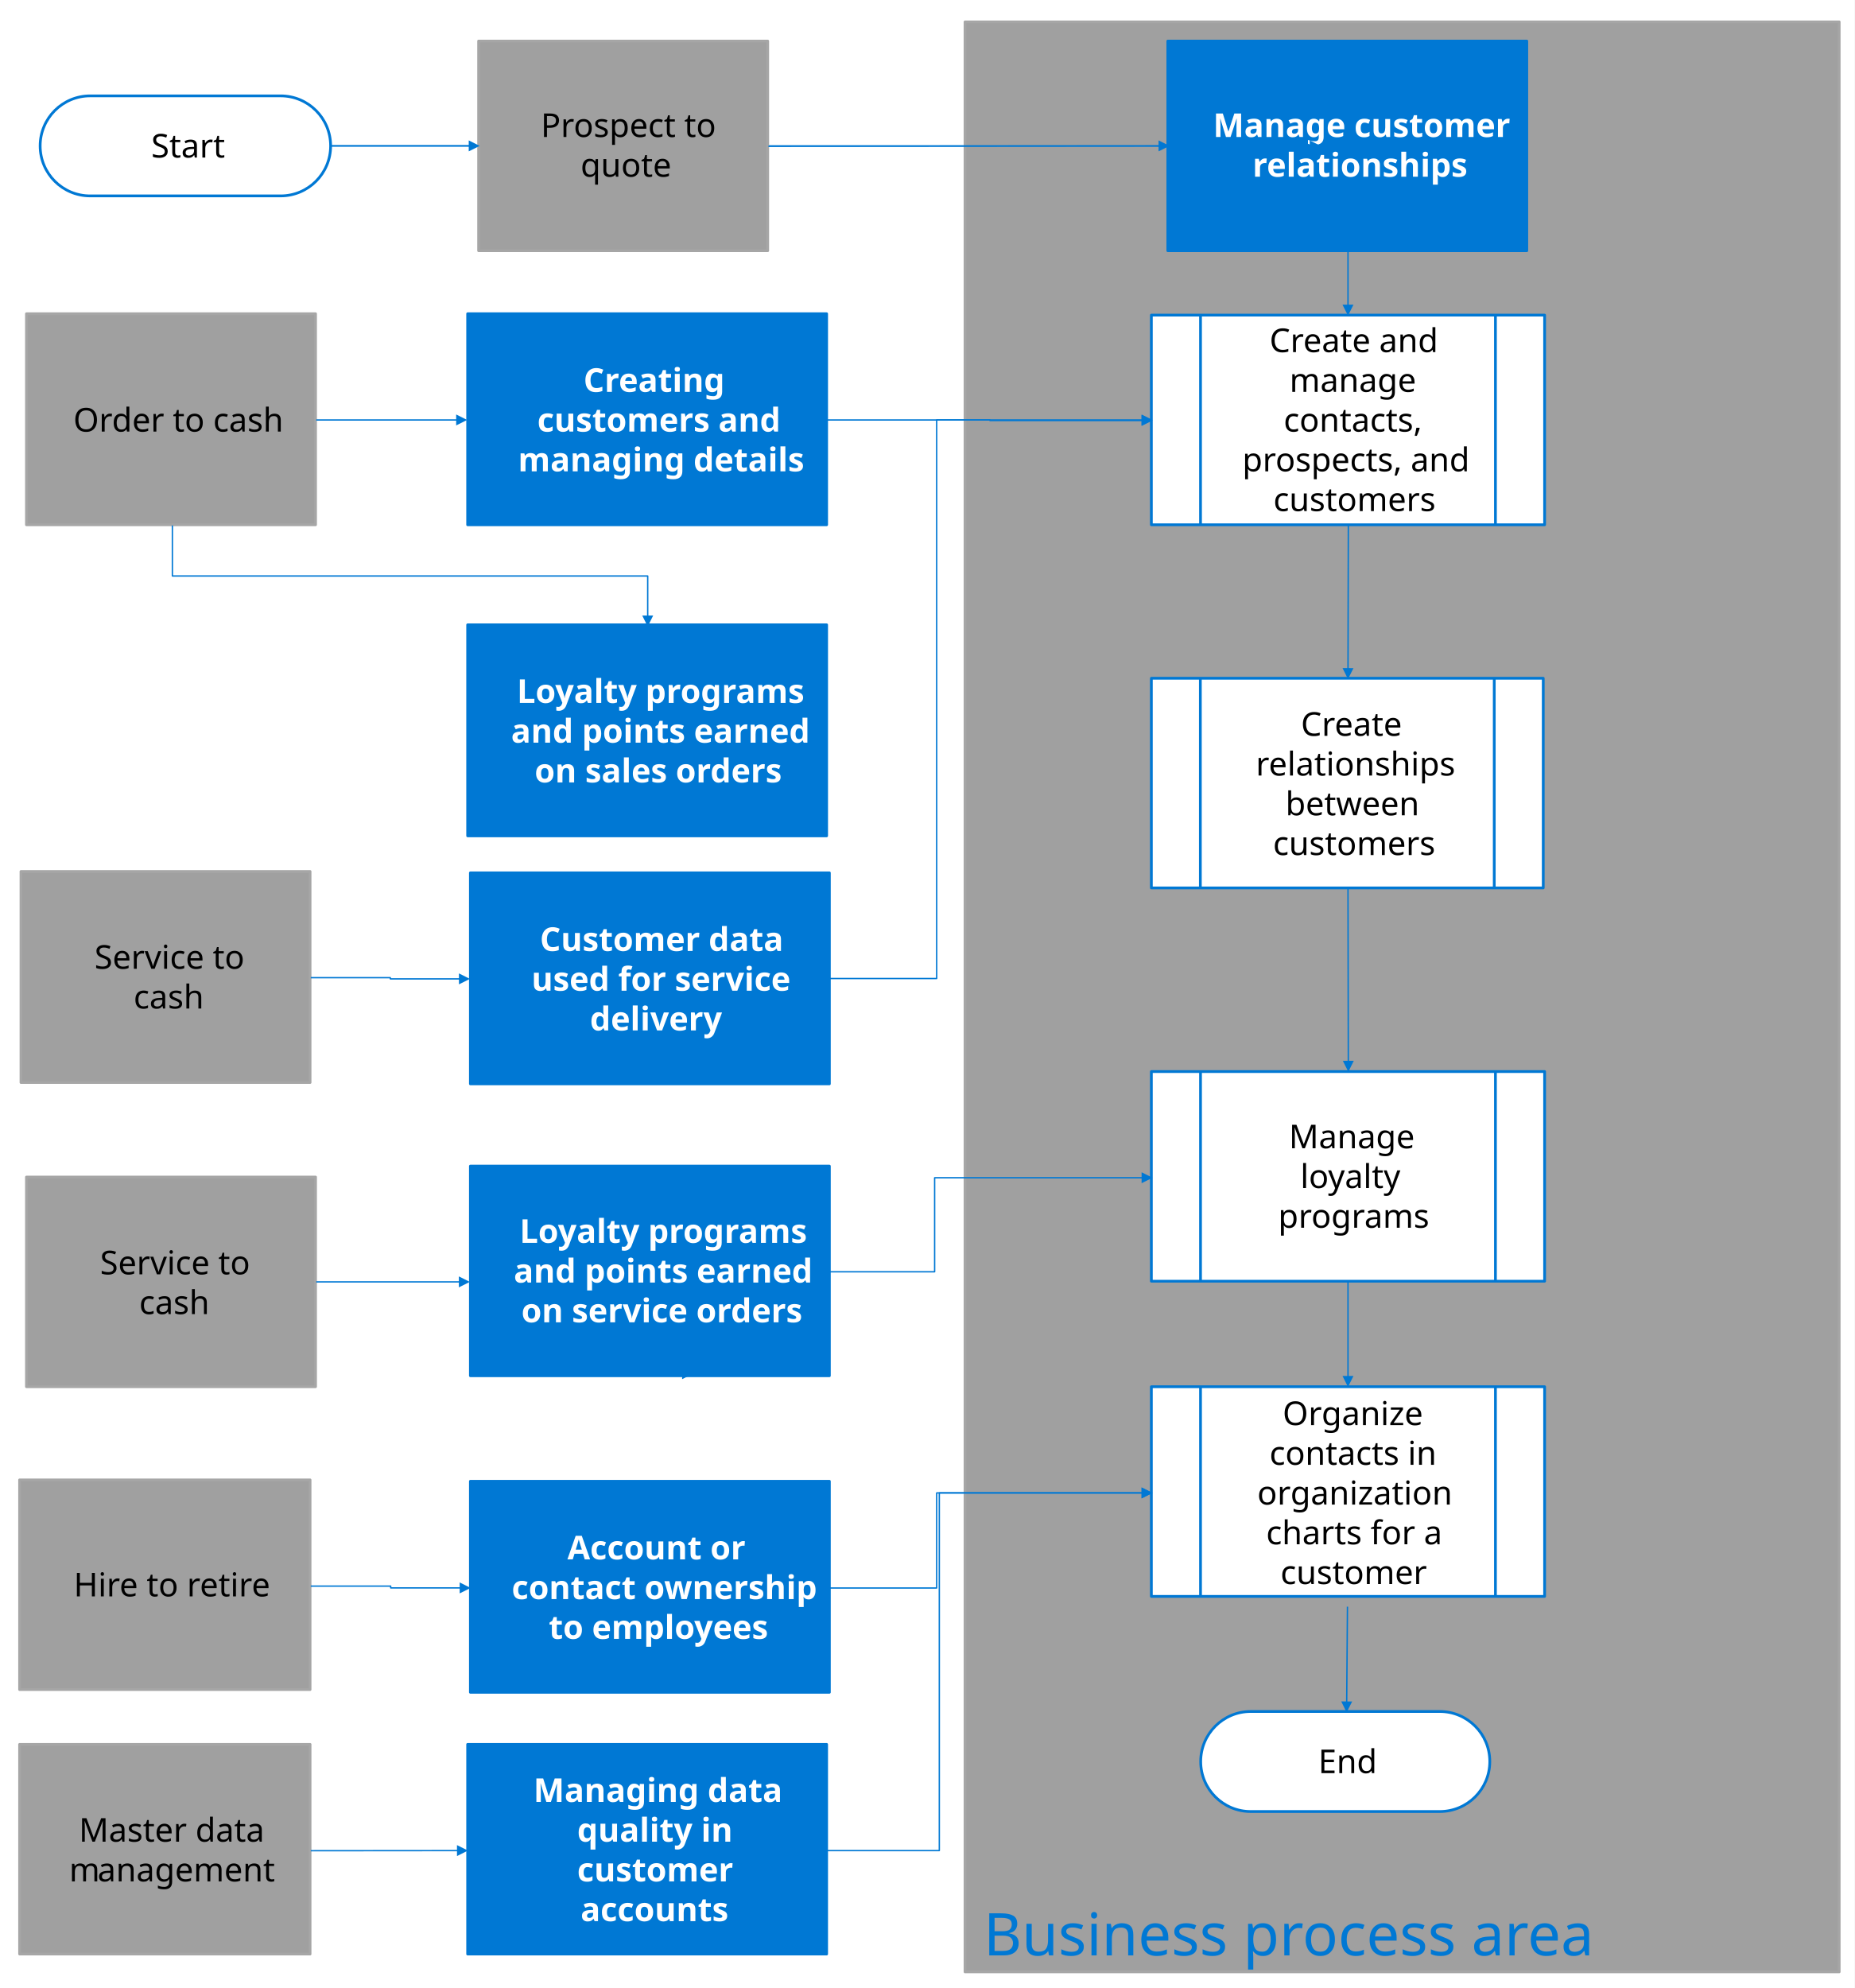
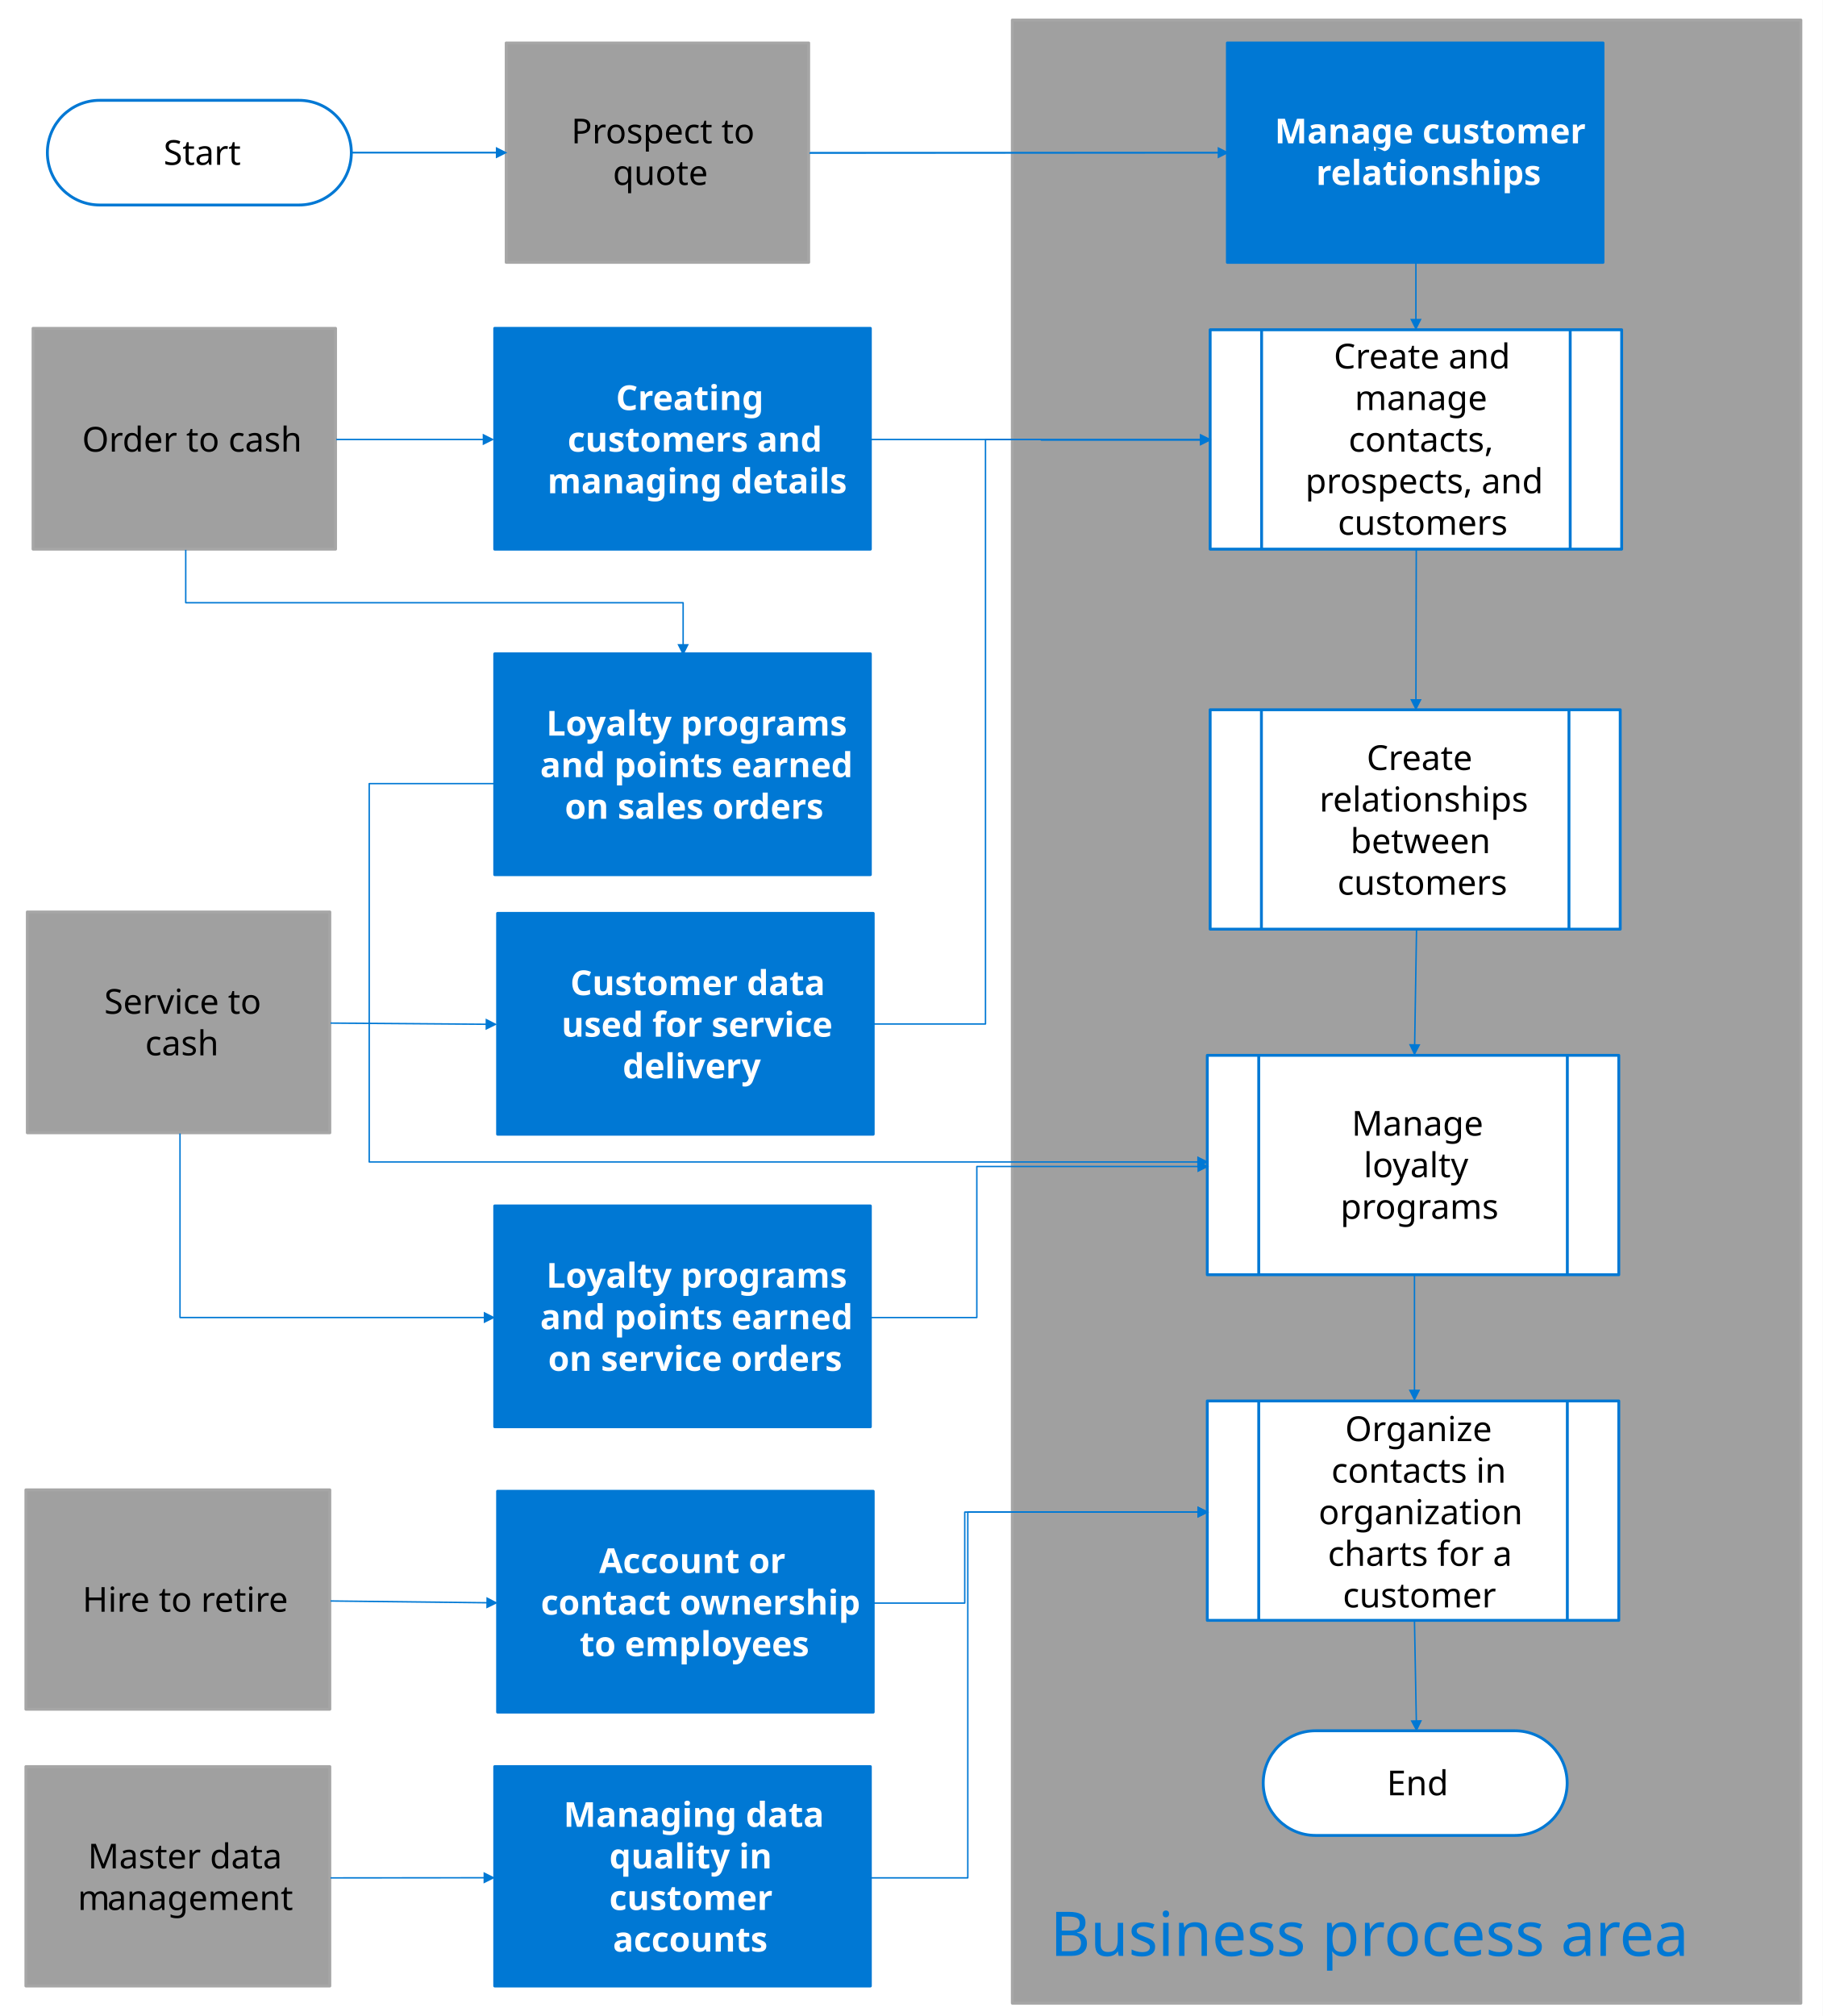
- <svg xmlns="http://www.w3.org/2000/svg" width="1353.535" height="1450.75" overflow="hidden" version="1.1" id="svg3092">
-   <defs id="defs3096" />
-   <g id="g3090" transform="translate(-61.69426,-200.039)">
-     <rect x="61.694" y="200.039" width="1353.535" height="1450.75" fill="#ffffff" id="rect2882" style="stroke-width:0.73" />
-     <rect x="766" y="216" width="638" height="1423" stroke="#a6a6a6" stroke-width="2" stroke-linejoin="round" stroke-miterlimit="10" fill="#a0a0a0" id="rect2884" />
-     <path d="M 91,306.5 C 91,286.342 107.342,270 127.5,270 h 139 c 20.158,0 36.5,16.342 36.5,36.5 v 0 c 0,20.158 -16.342,36.5 -36.5,36.5 h -139 C 107.342,343 91,326.658 91,306.5 Z" stroke="#0078d4" stroke-width="2" stroke-linejoin="round" stroke-miterlimit="10" fill="#ffffff" fill-rule="evenodd" id="path2886" />
-     <text font-family="'Segoe UI', 'Segoe UI_MSFontService', sans-serif" font-weight="400" font-size="24px" transform="translate(172.047,315)" id="text2888">Start</text>
-     <rect x="914" y="230" width="262" height="153" stroke="#0078d4" stroke-width="2" stroke-linejoin="round" stroke-miterlimit="10" fill="#0078d4" id="rect2890" />
-     <text fill="#ffffff" font-family="'Segoe UI Semibold', 'Segoe UI Semibold_MSFontService', sans-serif" font-weight="600" font-size="24px" transform="translate(947.033,300)" id="text2892">Manage customer</text>
-     <text fill="#ffffff" font-family="'Segoe UI Semibold', 'Segoe UI Semibold_MSFontService', sans-serif" font-weight="600" font-size="24px" transform="translate(975.819,329)" id="text2894">relationships</text>
-     <path d="m 0,-0.5 h 305.875 c 0.276,0 0.5,0.224 0.5,0.5 v 1.04987e-4 l -0.5,-0.5 h 299.208 v 1 H 305.875 c -0.276,0 -0.5,-0.224 -0.5,-0.5 V 0 l 0.5,0.5 H 0 Z m 603.75,-3.5 8,4 -8,4 z" fill="#0078d4" transform="matrix(1,0,0,-1,303.5,306.5)" id="path2896" />
-     <rect x="902" y="430" width="287" height="153" fill="#ffffff" id="rect2898" />
-     <path d="M 937.875,430 V 583 M 1153.12,430 v 153" stroke="#0078d4" stroke-width="2" stroke-linejoin="round" stroke-miterlimit="10" fill="none" fill-rule="evenodd" id="path2900" />
-     <rect x="902" y="430" width="287" height="153" stroke="#0078d4" stroke-width="2" stroke-linejoin="round" stroke-miterlimit="10" fill="none" id="rect2902" />
-     <text font-family="'Segoe UI', 'Segoe UI_MSFontService', sans-serif" font-weight="400" font-size="24px" transform="translate(988.209,457)" id="text2904">Create and</text>
-     <text font-family="'Segoe UI', 'Segoe UI_MSFontService', sans-serif" font-weight="400" font-size="24px" transform="translate(1002.8,486)" id="text2906">manage</text>
-     <text font-family="'Segoe UI', 'Segoe UI_MSFontService', sans-serif" font-weight="400" font-size="24px" transform="translate(998.543,515)" id="text2908">contacts,</text>
-     <text font-family="'Segoe UI', 'Segoe UI_MSFontService', sans-serif" font-weight="400" font-size="24px" transform="translate(968.369,544)" id="text2910">prospects, and</text>
-     <text font-family="'Segoe UI', 'Segoe UI_MSFontService', sans-serif" font-weight="400" font-size="24px" transform="translate(991.056,573)" id="text2912">customers</text>
-     <rect x="902" y="982" width="287" height="153" fill="#ffffff" id="rect2914" />
-     <path d="m 937.875,982 v 153 M 1153.12,982 v 153" stroke="#0078d4" stroke-width="2" stroke-linejoin="round" stroke-miterlimit="10" fill="none" fill-rule="evenodd" id="path2916" />
-     <rect x="902" y="982" width="287" height="153" stroke="#0078d4" stroke-width="2" stroke-linejoin="round" stroke-miterlimit="10" fill="none" id="rect2918" />
-     <text font-family="'Segoe UI', 'Segoe UI_MSFontService', sans-serif" font-weight="400" font-size="24px" transform="translate(1002.38,1038)" id="text2920">Manage</text>
-     <text font-family="'Segoe UI', 'Segoe UI_MSFontService', sans-serif" font-weight="400" font-size="24px" transform="translate(1010.71,1067)" id="text2922">loyalty</text>
-     <text font-family="'Segoe UI', 'Segoe UI_MSFontService', sans-serif" font-weight="400" font-size="24px" transform="translate(994.536,1096)" id="text2924">programs</text>
-     <rect x="902" y="1212" width="287" height="153" fill="#ffffff" id="rect2926" />
-     <path d="m 937.875,1212 v 153 m 215.245,-153 v 153" stroke="#0078d4" stroke-width="2" stroke-linejoin="round" stroke-miterlimit="10" fill="none" fill-rule="evenodd" id="path2928" />
-     <rect x="902" y="1212" width="287" height="153" stroke="#0078d4" stroke-width="2" stroke-linejoin="round" stroke-miterlimit="10" fill="none" id="rect2930" />
-     <text font-family="'Segoe UI', 'Segoe UI_MSFontService', sans-serif" font-weight="400" font-size="24px" transform="translate(997.786,1240)" id="text2932">Organize</text>
-     <text font-family="'Segoe UI', 'Segoe UI_MSFontService', sans-serif" font-weight="400" font-size="24px" transform="translate(988.213,1269)" id="text2934">contacts in</text>
-     <text font-family="'Segoe UI', 'Segoe UI_MSFontService', sans-serif" font-weight="400" font-size="24px" transform="translate(979.286,1298)" id="text2936">organization</text>
-     <text font-family="'Segoe UI', 'Segoe UI_MSFontService', sans-serif" font-weight="400" font-size="24px" transform="translate(985.786,1327)" id="text2938">charts for a</text>
-     <text font-family="'Segoe UI', 'Segoe UI_MSFontService', sans-serif" font-weight="400" font-size="24px" transform="translate(996.226,1356)" id="text2940">customer</text>
-     <text fill="#0078d4" font-family="'Segoe UI', 'Segoe UI_MSFontService', sans-serif" font-weight="400" font-size="43px" transform="translate(779.514,1627)" id="text2942">Business process area</text>
-     <path d="m 1046,1135.5 v 69.98 h -1 v -69.98 z m 3.5,68.65 -4,8 -4,-8 z" fill="#0078d4" id="path2944" />
-     <path d="m 938,1485.5 c 0,-20.16 16.342,-36.5 36.5,-36.5 h 138 c 20.16,0 36.5,16.34 36.5,36.5 v 0 c 0,20.16 -16.34,36.5 -36.5,36.5 h -138 c -20.158,0 -36.5,-16.34 -36.5,-36.5 z" stroke="#0078d4" stroke-width="2" stroke-linejoin="round" stroke-miterlimit="10" fill="#ffffff" fill-rule="evenodd" id="path2946" />
-     <text font-family="'Segoe UI', 'Segoe UI_MSFontService', sans-serif" font-weight="400" font-size="24px" transform="translate(1023.78,1494)" id="text2948">End</text>
-     <path d="M 0.5,-0.004 1.061,70.494 0.061,70.502 -0.5,0.004 Z M 4.55,69.133 0.614,77.165 -3.45,69.197 Z" fill="#0078d4" transform="matrix(-1,0,0,1,1045.11,1372.5)" id="path2950" />
-     <path d="m 1046,383.5 v 23.441 c 0,0.276 -0.22,0.5 -0.5,0.5 v 0 l 0.5,-0.5 v 16.774 h -1 v -16.774 c 0,-0.276 0.22,-0.5 0.5,-0.5 v 0 l -0.5,0.5 V 383.5 Z m 3.5,38.882 -4,8 -4,-8 z" fill="#0078d4" id="path2952" />
-     <rect x="902" y="695" width="286" height="153" fill="#ffffff" id="rect2954" />
-     <path d="m 937.75,695 v 153 m 214.5,-153 v 153" stroke="#0078d4" stroke-width="2" stroke-linejoin="round" stroke-miterlimit="10" fill="none" fill-rule="evenodd" id="path2956" />
-     <rect x="902" y="695" width="286" height="153" stroke="#0078d4" stroke-width="2" stroke-linejoin="round" stroke-miterlimit="10" fill="none" id="rect2958" />
-     <text font-family="'Segoe UI', 'Segoe UI_MSFontService', sans-serif" font-weight="400" font-size="24px" transform="translate(1011.13,737)" id="text2960">Create</text>
-     <text font-family="'Segoe UI', 'Segoe UI_MSFontService', sans-serif" font-weight="400" font-size="24px" transform="translate(978.201,766)" id="text2962">relationships</text>
-     <text font-family="'Segoe UI', 'Segoe UI_MSFontService', sans-serif" font-weight="400" font-size="24px" transform="translate(999.854,795)" id="text2964">between</text>
-     <text font-family="'Segoe UI', 'Segoe UI_MSFontService', sans-serif" font-weight="400" font-size="24px" transform="translate(990.801,824)" id="text2966">customers</text>
-     <path d="M 0.5,-0.001 0.736,105.416 -0.264,105.418 -0.5,0.001 Z M 4.233,104.075 0.251,112.084 -3.766,104.093 Z" fill="#0078d4" transform="matrix(-1,0,0,1,1045.75,583.5)" id="path2968" />
-     <path d="m 1046,848.499 0.24,127.008 -1,0.002 -0.24,-127.008 z m 3.74,125.668 -3.99,8.007 -4.01,-7.992 z" fill="#0078d4" id="path2970" />
-     <rect x="81" y="429" width="211" height="154" stroke="#a6a6a6" stroke-width="2" stroke-linejoin="round" stroke-miterlimit="10" fill="#a0a0a0" id="rect2972" />
-     <text font-family="'Segoe UI', 'Segoe UI_MSFontService', sans-serif" font-weight="400" font-size="24px" transform="translate(115.187,515)" id="text2974">Order to cash</text>
-     <path d="m 0,-0.5 h 55.062 c 0.276,0 0.5,0.224 0.5,0.5 V 2.09974e-4 L 55.062,-0.5 h 48.395 v 1 H 55.062 c -0.276,0 -0.5,-0.224 -0.5,-0.5 V 0 l 0.5,0.5 H 0 Z m 102.123,-3.5 8,4 -8,4 z" fill="#0078d4" transform="matrix(1,0,0,-1,292.5,506.5)" id="path2976" />
-     <path d="m 518.5,523 h 40.363 v 1 H 518.5 Z m 39.029,-3.5 8,4 -8,4 z" fill="#0078d4" id="path2978" />
-     <rect x="403" y="429" width="262" height="154" stroke="#0078d4" stroke-width="2" stroke-linejoin="round" stroke-miterlimit="10" fill="#0078d4" id="rect2980" />
-     <text fill="#ffffff" font-family="'Segoe UI Semibold', 'Segoe UI Semibold_MSFontService', sans-serif" font-weight="600" font-size="24px" transform="translate(487.54,486)" id="text2982">Creating</text>
-     <text fill="#ffffff" font-family="'Segoe UI Semibold', 'Segoe UI Semibold_MSFontService', sans-serif" font-weight="600" font-size="24px" transform="translate(453.84,515)" id="text2984">customers and</text>
-     <text fill="#ffffff" font-family="'Segoe UI Semibold', 'Segoe UI Semibold_MSFontService', sans-serif" font-weight="600" font-size="24px" transform="translate(439.767,544)" id="text2986">managing details</text>
-     <path d="m 518.5,746 h 40.363 v 1 H 518.5 Z m 39.029,-3.5 8,4 -8,4 z" fill="#0078d4" id="path2988" />
-     <rect x="403" y="656" width="262" height="154" stroke="#0078d4" stroke-width="2" stroke-linejoin="round" stroke-miterlimit="10" fill="#0078d4" id="rect2990" />
-     <text fill="#ffffff" font-family="'Segoe UI Semibold', 'Segoe UI Semibold_MSFontService', sans-serif" font-weight="600" font-size="24px" transform="translate(438.957,713)" id="text2992">Loyalty programs</text>
-     <text fill="#ffffff" font-family="'Segoe UI Semibold', 'Segoe UI Semibold_MSFontService', sans-serif" font-weight="600" font-size="24px" transform="translate(434.683,742)" id="text2994">and points earned</text>
-     <text fill="#ffffff" font-family="'Segoe UI Semibold', 'Segoe UI Semibold_MSFontService', sans-serif" font-weight="600" font-size="24px" transform="translate(451.883,771)" id="text2996">on sales orders</text>
-     <path d="m 665.5,506 h 118.663 c 0.276,0 0.5,0.224 0.5,0.5 v 0.41 l -0.5,-0.5 h 111.996 v 1 H 784.163 c -0.276,0 -0.5,-0.223 -0.5,-0.5 v -0.41 l 0.5,0.5 H 665.5 Z m 229.326,-3.09 8,4 -8,4 z" fill="#0078d4" id="path2998" />
-     <path d="m 0,-0.5 h 77.805 c 0.276,0 0.5,0.224 0.5,0.5 v 407.624 l -0.5,-0.5 H 228.698 v 1 H 77.805 c -0.276,0 -0.5,-0.224 -0.5,-0.5 V 0 l 0.5,0.5 H 0 Z m 227.365,404.124 8,4 -8,4 z" fill="#0078d4" transform="matrix(1,0,0,-1,667.5,914.124)" id="path3000" />
-     <rect x="77" y="836" width="211" height="154" stroke="#a6a6a6" stroke-width="2" stroke-linejoin="round" stroke-miterlimit="10" fill="#a0a0a0" id="rect3002" />
-     <text font-family="'Segoe UI', 'Segoe UI_MSFontService', sans-serif" font-weight="400" font-size="24px" transform="translate(130.653,907)" id="text3004">Service to</text>
-     <text font-family="'Segoe UI', 'Segoe UI_MSFontService', sans-serif" font-weight="400" font-size="24px" transform="translate(159.207,936)" id="text3006">cash</text>
-     <path d="m 288.5,913 h 58.074 c 0.276,0 0.5,0.224 0.5,0.5 v 0.879 l -0.5,-0.5 h 51.408 v 1 h -51.408 c -0.276,0 -0.5,-0.224 -0.5,-0.5 V 913.5 l 0.5,0.5 H 288.5 Z m 108.148,-2.621 8,4 -8,4 z" fill="#0078d4" id="path3008" />
-     <path d="m 520.5,976 h 40.363 v 1 H 520.5 Z m 39.029,-3.5 8,4 -8,4 z" fill="#0078d4" id="path3010" />
-     <rect x="405" y="837" width="262" height="154" stroke="#0078d4" stroke-width="2" stroke-linejoin="round" stroke-miterlimit="10" fill="#0078d4" id="rect3012" />
-     <text fill="#ffffff" font-family="'Segoe UI Semibold', 'Segoe UI Semibold_MSFontService', sans-serif" font-weight="600" font-size="24px" transform="translate(455.714,894)" id="text3014">Customer data</text>
-     <text fill="#ffffff" font-family="'Segoe UI Semibold', 'Segoe UI Semibold_MSFontService', sans-serif" font-weight="600" font-size="24px" transform="translate(449.581,923)" id="text3016">used for service</text>
-     <text fill="#ffffff" font-family="'Segoe UI Semibold', 'Segoe UI Semibold_MSFontService', sans-serif" font-weight="600" font-size="24px" transform="translate(492.254,952)" id="text3018">delivery</text>
-     <path d="m 520.5,1202 h 40.363 v 1 H 520.5 Z m 39.029,-3.5 8,4 -8,4 z" fill="#0078d4" id="path3020" />
-     <rect x="405" y="1051" width="262" height="153" stroke="#0078d4" stroke-width="2" stroke-linejoin="round" stroke-miterlimit="10" fill="#0078d4" id="rect3022" />
-     <text fill="#ffffff" font-family="'Segoe UI Semibold', 'Segoe UI Semibold_MSFontService', sans-serif" font-weight="600" font-size="24px" transform="translate(440.918,1107)" id="text3024">Loyalty programs</text>
-     <text fill="#ffffff" font-family="'Segoe UI Semibold', 'Segoe UI Semibold_MSFontService', sans-serif" font-weight="600" font-size="24px" transform="translate(436.644,1136)" id="text3026">and points earned</text>
-     <text fill="#ffffff" font-family="'Segoe UI Semibold', 'Segoe UI Semibold_MSFontService', sans-serif" font-weight="600" font-size="24px" transform="translate(442.198,1165)" id="text3028">on service orders</text>
-     <path d="m 0,-0.5 h 76.329 c 0.276,0 0.5,0.224 0.5,0.5 v 68.621 l -0.5,-0.5 H 228.698 v 1 H 76.329 c -0.276,0 -0.5,-0.224 -0.5,-0.5 V 0 l 0.5,0.5 H 0 Z m 227.365,65.121 8,4 -8,4 z" fill="#0078d4" transform="matrix(1,0,0,-1,667.5,1128.12)" id="path3030" />
-     <rect x="76" y="1280" width="212" height="153" stroke="#a6a6a6" stroke-width="2" stroke-linejoin="round" stroke-miterlimit="10" fill="#a0a0a0" id="rect3032" />
-     <text font-family="'Segoe UI', 'Segoe UI_MSFontService', sans-serif" font-weight="400" font-size="24px" transform="translate(115.488,1365)" id="text3034">Hire to retire</text>
-     <rect x="76" y="1473" width="212" height="153" stroke="#a6a6a6" stroke-width="2" stroke-linejoin="round" stroke-miterlimit="10" fill="#a0a0a0" id="rect3036" />
-     <text font-family="'Segoe UI', 'Segoe UI_MSFontService', sans-serif" font-weight="400" font-size="24px" transform="translate(119.268,1544)" id="text3038">Master data</text>
-     <text font-family="'Segoe UI', 'Segoe UI_MSFontService', sans-serif" font-weight="400" font-size="24px" transform="translate(112.175,1573)" id="text3040">m</text>
-     <text font-family="'Segoe UI', 'Segoe UI_MSFontService', sans-serif" font-weight="400" font-size="24px" transform="translate(132.842,1573)" id="text3042">anagement</text>
-     <path d="m 0,-0.5 h 77.805 c 0.276,0 0.5,0.224 0.5,0.5 v 69.396 l -0.5,-0.5 H 228.698 v 1 H 77.805 c -0.276,0 -0.5,-0.224 -0.5,-0.5 V 0 l 0.5,0.5 H 0 Z m 227.365,65.896 8,4 -8,4 z" fill="#0078d4" transform="matrix(1,0,0,-1,667.5,1358.9)" id="path3044" />
-     <path d="m 0,-0.5 h 81.74 c 0.276,0 0.5,0.224 0.5,0.5 v 261.009 l -0.5,-0.5 H 230.659 v 1 H 81.74 c -0.276,0 -0.5,-0.224 -0.5,-0.5 V 0 l 0.5,0.5 H 0 Z m 229.326,257.509 8,4 -8,4 z" fill="#0078d4" transform="matrix(1,0,0,-1,665.5,1550.51)" id="path3046" />
-     <rect x="405" y="1281" width="262" height="154" stroke="#0078d4" stroke-width="2" stroke-linejoin="round" stroke-miterlimit="10" fill="#0078d4" id="rect3048" />
-     <text fill="#ffffff" font-family="'Segoe UI Semibold', 'Segoe UI Semibold_MSFontService', sans-serif" font-weight="600" font-size="24px" transform="translate(475.811,1338)" id="text3050">Account or</text>
-     <text fill="#ffffff" font-family="'Segoe UI Semibold', 'Segoe UI Semibold_MSFontService', sans-serif" font-weight="600" font-size="24px" transform="translate(435.151,1367)" id="text3052">contact ownership</text>
-     <text fill="#ffffff" font-family="'Segoe UI Semibold', 'Segoe UI Semibold_MSFontService', sans-serif" font-weight="600" font-size="24px" transform="translate(462.218,1396)" id="text3054">to employees</text>
-     <path d="M 4.59871e-4,-0.5 108.053,-0.401 108.052,0.599 -4.59871e-4,0.5 Z M 106.723,-3.902 l 7.996,4.007 -8.004,3.993 z" fill="#0078d4" transform="matrix(1,0,0,-1,288.5,1550.61)" id="path3056" />
-     <rect x="403" y="1473" width="262" height="153" stroke="#0078d4" stroke-width="2" stroke-linejoin="round" stroke-miterlimit="10" fill="#0078d4" id="rect3058" />
-     <text fill="#ffffff" font-family="'Segoe UI Semibold', 'Segoe UI Semibold_MSFontService', sans-serif" font-weight="600" font-size="24px" transform="translate(451.016,1515)" id="text3060">Managing data</text>
-     <text fill="#ffffff" font-family="'Segoe UI Semibold', 'Segoe UI Semibold_MSFontService', sans-serif" font-weight="600" font-size="24px" transform="translate(482.936,1544)" id="text3062">quality in</text>
-     <text fill="#ffffff" font-family="'Segoe UI Semibold', 'Segoe UI Semibold_MSFontService', sans-serif" font-weight="600" font-size="24px" transform="translate(482.923,1573)" id="text3064">customer</text>
-     <text fill="#ffffff" font-family="'Segoe UI Semibold', 'Segoe UI Semibold_MSFontService', sans-serif" font-weight="600" font-size="24px" transform="translate(485.436,1602)" id="text3066">accounts</text>
-     <path d="m 0,-0.5 h 36.858 c 0.276,0 0.5,0.224 0.5,0.5 v 346.913 l -0.5,-0.5 h 30.191 v 1 H 36.858 c -0.276,0 -0.5,-0.224 -0.5,-0.5 V 0 l 0.5,0.5 H 0 Z m 65.715,343.413 8,4 -8,4 z" fill="#0078d4" transform="matrix(0,1,1,0,187.5,583.5)" id="path3068" />
-     <rect x="81" y="1059" width="211" height="153" stroke="#a6a6a6" stroke-width="2" stroke-linejoin="round" stroke-miterlimit="10" fill="#a0a0a0" id="rect3070" />
-     <text font-family="'Segoe UI', 'Segoe UI_MSFontService', sans-serif" font-weight="400" font-size="24px" transform="translate(134.717,1130)" id="text3072">Service to</text>
-     <text font-family="'Segoe UI', 'Segoe UI_MSFontService', sans-serif" font-weight="400" font-size="24px" transform="translate(163.271,1159)" id="text3074">cash</text>
-     <path d="m 0,-0.5 h 56.042 c 0.276,0 0.5,0.224 0.5,0.5 V 2.09974e-4 L 56.042,-0.5 h 49.376 v 1 H 56.042 c -0.276,0 -0.5,-0.224 -0.5,-0.5 V 0 l 0.5,0.5 H 0 Z m 104.084,-3.5 8,4 -8,4 z" fill="#0078d4" transform="matrix(1,0,0,-1,292.5,1135.5)" id="path3076" />
-     <path d="m 288.5,1357 h 58.34 c 0.276,0 0.5,0.22 0.5,0.5 v 1.33 l -0.5,-0.5 h 51.673 v 1 H 346.84 c -0.276,0 -0.5,-0.23 -0.5,-0.5 v -1.33 l 0.5,0.5 H 288.5 Z m 108.68,-2.17 8,4 -8,4 z" fill="#0078d4" id="path3078" />
-     <rect x="411" y="230" width="211" height="153" stroke="#a6a6a6" stroke-width="2" stroke-linejoin="round" stroke-miterlimit="10" fill="#a0a0a0" id="rect3080" />
-     <text font-family="'Segoe UI', 'Segoe UI_MSFontService', sans-serif" font-weight="400" font-size="24px" transform="translate(456.404,300)" id="text3082">Prospect to</text>
-     <text font-family="'Segoe UI', 'Segoe UI_MSFontService', sans-serif" font-weight="400" font-size="24px" transform="translate(485.417,329)" id="text3084">quote</text>
-     <path d="M 3.85631e-4,-0.5 396.395,-0.194 v 1 L -3.85631e-4,0.5 Z M 395.065,-3.695 l 7.997,4.006 -8.003,3.994 z" fill="#0078d4" transform="matrix(1,0,0,-1,622.5,306.811)" id="path3086" />
-     <path d="M 4.84741e-7,-0.5 101.625,-0.5 v 1 L -4.84741e-7,0.5 Z M 100.292,-4 l 8,4 -8,4 z" fill="#0078d4" transform="matrix(1,0,0,-1,303.5,306.5)" id="path3088" />
+ <svg xmlns="http://www.w3.org/2000/svg" width="1271.275" height="1405.881" overflow="hidden" version="1.1" id="svg206">
+   <defs id="defs210" />
+   <g id="g204" transform="translate(-57.95521,-200.039)">
+     <rect x="57.955" y="200.039" width="1271.275" height="1405.881" fill="#ffffff" id="rect2" style="stroke-width:0.696" />
+     <rect x="764" y="214" width="550" height="1383" stroke="#a6a6a6" stroke-width="2" stroke-linejoin="round" stroke-miterlimit="10" fill="#a0a0a0" id="rect4" />
+     <path d="M 91,306.5 C 91,286.342 107.342,270 127.5,270 h 139 c 20.158,0 36.5,16.342 36.5,36.5 v 0 c 0,20.158 -16.342,36.5 -36.5,36.5 h -139 C 107.342,343 91,326.658 91,306.5 Z" stroke="#0078d4" stroke-width="2" stroke-linejoin="round" stroke-miterlimit="10" fill="#ffffff" fill-rule="evenodd" id="path6" />
+     <text font-family="'Segoe UI', 'Segoe UI_MSFontService', sans-serif" font-weight="400" font-size="24px" transform="translate(172.047,315)" id="text8">Start</text>
+     <rect x="914" y="230" width="262" height="153" stroke="#0078d4" stroke-width="2" stroke-linejoin="round" stroke-miterlimit="10" fill="#0078d4" id="rect10" />
+     <text fill="#ffffff" font-family="'Segoe UI Semibold', 'Segoe UI Semibold_MSFontService', sans-serif" font-weight="600" font-size="24px" transform="translate(947.033,300)" id="text12">Manage customer</text>
+     <text fill="#ffffff" font-family="'Segoe UI Semibold', 'Segoe UI Semibold_MSFontService', sans-serif" font-weight="600" font-size="24px" transform="translate(975.819,329)" id="text14">relationships</text>
+     <path d="m 0,-0.5 h 305.875 c 0.276,0 0.5,0.224 0.5,0.5 v 1.04987e-4 l -0.5,-0.5 h 299.208 v 1 H 305.875 c -0.276,0 -0.5,-0.224 -0.5,-0.5 V 0 l 0.5,0.5 H 0 Z m 603.75,-3.5 8,4 -8,4 z" fill="#0078d4" transform="matrix(1,0,0,-1,303.5,306.5)" id="path16" />
+     <rect x="902" y="430" width="287" height="153" fill="#ffffff" id="rect18" />
+     <path d="M 937.875,430 V 583 M 1153.12,430 v 153" stroke="#0078d4" stroke-width="2" stroke-linejoin="round" stroke-miterlimit="10" fill="none" fill-rule="evenodd" id="path20" />
+     <rect x="902" y="430" width="287" height="153" stroke="#0078d4" stroke-width="2" stroke-linejoin="round" stroke-miterlimit="10" fill="none" id="rect22" />
+     <text font-family="'Segoe UI', 'Segoe UI_MSFontService', sans-serif" font-weight="400" font-size="24px" transform="translate(988.209,457)" id="text24">Create and</text>
+     <text font-family="'Segoe UI', 'Segoe UI_MSFontService', sans-serif" font-weight="400" font-size="24px" transform="translate(1002.8,486)" id="text26">manage</text>
+     <text font-family="'Segoe UI', 'Segoe UI_MSFontService', sans-serif" font-weight="400" font-size="24px" transform="translate(998.543,515)" id="text28">contacts,</text>
+     <text font-family="'Segoe UI', 'Segoe UI_MSFontService', sans-serif" font-weight="400" font-size="24px" transform="translate(968.369,544)" id="text30">prospects, and</text>
+     <text font-family="'Segoe UI', 'Segoe UI_MSFontService', sans-serif" font-weight="400" font-size="24px" transform="translate(991.056,573)" id="text32">customers</text>
+     <rect x="900" y="936" width="287" height="153" fill="#ffffff" id="rect34" />
+     <path d="m 935.875,936 v 153 M 1151.12,936 v 153" stroke="#0078d4" stroke-width="2" stroke-linejoin="round" stroke-miterlimit="10" fill="none" fill-rule="evenodd" id="path36" />
+     <rect x="900" y="936" width="287" height="153" stroke="#0078d4" stroke-width="2" stroke-linejoin="round" stroke-miterlimit="10" fill="none" id="rect38" />
+     <text font-family="'Segoe UI', 'Segoe UI_MSFontService', sans-serif" font-weight="400" font-size="24px" transform="translate(1000.7,992)" id="text40">Manage</text>
+     <text font-family="'Segoe UI', 'Segoe UI_MSFontService', sans-serif" font-weight="400" font-size="24px" transform="translate(1009.03,1021)" id="text42">loyalty</text>
+     <text font-family="'Segoe UI', 'Segoe UI_MSFontService', sans-serif" font-weight="400" font-size="24px" transform="translate(992.855,1050)" id="text44">programs</text>
+     <rect x="900" y="1177" width="287" height="153" fill="#ffffff" id="rect46" />
+     <path d="m 935.875,1177 v 153 m 215.245,-153 v 153" stroke="#0078d4" stroke-width="2" stroke-linejoin="round" stroke-miterlimit="10" fill="none" fill-rule="evenodd" id="path48" />
+     <rect x="900" y="1177" width="287" height="153" stroke="#0078d4" stroke-width="2" stroke-linejoin="round" stroke-miterlimit="10" fill="none" id="rect50" />
+     <text font-family="'Segoe UI', 'Segoe UI_MSFontService', sans-serif" font-weight="400" font-size="24px" transform="translate(996.105,1205)" id="text52">Organize</text>
+     <text font-family="'Segoe UI', 'Segoe UI_MSFontService', sans-serif" font-weight="400" font-size="24px" transform="translate(986.532,1234)" id="text54">contacts in</text>
+     <text font-family="'Segoe UI', 'Segoe UI_MSFontService', sans-serif" font-weight="400" font-size="24px" transform="translate(977.605,1263)" id="text56">organization</text>
+     <text font-family="'Segoe UI', 'Segoe UI_MSFontService', sans-serif" font-weight="400" font-size="24px" transform="translate(984.105,1292)" id="text58">charts for a</text>
+     <text font-family="'Segoe UI', 'Segoe UI_MSFontService', sans-serif" font-weight="400" font-size="24px" transform="translate(994.545,1321)" id="text60">customer</text>
+     <text fill="#0078d4" font-family="'Segoe UI', 'Segoe UI_MSFontService', sans-serif" font-weight="400" font-size="43px" transform="translate(790.44,1564)" id="text62">Business process area</text>
+     <path d="m 1045,1089.5 v 80.96 h -1 v -80.96 z m 3.5,79.62 -4,8 -4,-8 z" fill="#0078d4" id="path64" />
+     <path d="m 939,1443.5 c 0,-20.16 16.342,-36.5 36.5,-36.5 h 139 c 20.16,0 36.5,16.34 36.5,36.5 v 0 c 0,20.16 -16.34,36.5 -36.5,36.5 h -139 c -20.158,0 -36.5,-16.34 -36.5,-36.5 z" stroke="#0078d4" stroke-width="2" stroke-linejoin="round" stroke-miterlimit="10" fill="#ffffff" fill-rule="evenodd" id="path66" />
+     <text font-family="'Segoe UI', 'Segoe UI_MSFontService', sans-serif" font-weight="400" font-size="24px" transform="translate(1025.21,1452)" id="text68">End</text>
+     <path d="m 1045,1330.49 1.31,70.5 -1,0.02 -1.31,-70.5 z m 4.78,69.1 -3.85,8.07 -4.15,-7.92 z" fill="#0078d4" id="path70" />
+     <path d="m 1046,383.5 v 23.441 c 0,0.276 -0.22,0.5 -0.5,0.5 v 0 l 0.5,-0.5 v 16.774 h -1 v -16.774 c 0,-0.276 0.22,-0.5 0.5,-0.5 v 0 l -0.5,0.5 V 383.5 Z m 3.5,38.882 -4,8 -4,-8 z" fill="#0078d4" id="path72" />
+     <rect x="902" y="695" width="286" height="153" fill="#ffffff" id="rect74" />
+     <path d="m 937.75,695 v 153 m 214.5,-153 v 153" stroke="#0078d4" stroke-width="2" stroke-linejoin="round" stroke-miterlimit="10" fill="none" fill-rule="evenodd" id="path76" />
+     <rect x="902" y="695" width="286" height="153" stroke="#0078d4" stroke-width="2" stroke-linejoin="round" stroke-miterlimit="10" fill="none" id="rect78" />
+     <text font-family="'Segoe UI', 'Segoe UI_MSFontService', sans-serif" font-weight="400" font-size="24px" transform="translate(1011.13,737)" id="text80">Create</text>
+     <text font-family="'Segoe UI', 'Segoe UI_MSFontService', sans-serif" font-weight="400" font-size="24px" transform="translate(978.201,766)" id="text82">relationships</text>
+     <text font-family="'Segoe UI', 'Segoe UI_MSFontService', sans-serif" font-weight="400" font-size="24px" transform="translate(999.854,795)" id="text84">between</text>
+     <text font-family="'Segoe UI', 'Segoe UI_MSFontService', sans-serif" font-weight="400" font-size="24px" transform="translate(990.801,824)" id="text86">customers</text>
+     <path d="M 0.5,-0.001 0.736,105.416 -0.264,105.418 -0.5,0.001 Z M 4.233,104.075 0.251,112.084 -3.766,104.093 Z" fill="#0078d4" transform="matrix(-1,0,0,1,1045.75,583.5)" id="path88" />
+     <path d="M 0.5,-0.008 1.821,81.023 0.821,81.04 -0.5,0.008 Z M 5.299,79.633 1.429,87.697 -2.7,79.764 Z" fill="#0078d4" transform="matrix(-1,0,0,1,1045.93,848.5)" id="path90" />
+     <rect x="81" y="429" width="211" height="154" stroke="#a6a6a6" stroke-width="2" stroke-linejoin="round" stroke-miterlimit="10" fill="#a0a0a0" id="rect92" />
+     <text font-family="'Segoe UI', 'Segoe UI_MSFontService', sans-serif" font-weight="400" font-size="24px" transform="translate(115.187,515)" id="text94">Order to cash</text>
+     <path d="m 0,-0.5 h 55.062 c 0.276,0 0.5,0.224 0.5,0.5 V 2.09974e-4 L 55.062,-0.5 h 48.395 v 1 H 55.062 c -0.276,0 -0.5,-0.224 -0.5,-0.5 V 0 l 0.5,0.5 H 0 Z m 102.123,-3.5 8,4 -8,4 z" fill="#0078d4" transform="matrix(1,0,0,-1,292.5,506.5)" id="path96" />
+     <path d="m 518.5,523 h 40.363 v 1 H 518.5 Z m 39.029,-3.5 8,4 -8,4 z" fill="#0078d4" id="path98" />
+     <rect x="403" y="429" width="262" height="154" stroke="#0078d4" stroke-width="2" stroke-linejoin="round" stroke-miterlimit="10" fill="#0078d4" id="rect100" />
+     <text fill="#ffffff" font-family="'Segoe UI Semibold', 'Segoe UI Semibold_MSFontService', sans-serif" font-weight="600" font-size="24px" transform="translate(487.54,486)" id="text102">Creating</text>
+     <text fill="#ffffff" font-family="'Segoe UI Semibold', 'Segoe UI Semibold_MSFontService', sans-serif" font-weight="600" font-size="24px" transform="translate(453.84,515)" id="text104">customers and</text>
+     <text fill="#ffffff" font-family="'Segoe UI Semibold', 'Segoe UI Semibold_MSFontService', sans-serif" font-weight="600" font-size="24px" transform="translate(439.767,544)" id="text106">managing details</text>
+     <path d="m 518.5,746 h 40.363 v 1 H 518.5 Z m 39.029,-3.5 8,4 -8,4 z" fill="#0078d4" id="path108" />
+     <rect x="403" y="656" width="262" height="154" stroke="#0078d4" stroke-width="2" stroke-linejoin="round" stroke-miterlimit="10" fill="#0078d4" id="rect110" />
+     <text fill="#ffffff" font-family="'Segoe UI Semibold', 'Segoe UI Semibold_MSFontService', sans-serif" font-weight="600" font-size="24px" transform="translate(438.957,713)" id="text112">Loyalty programs</text>
+     <text fill="#ffffff" font-family="'Segoe UI Semibold', 'Segoe UI Semibold_MSFontService', sans-serif" font-weight="600" font-size="24px" transform="translate(434.683,742)" id="text114">and points earned</text>
+     <text fill="#ffffff" font-family="'Segoe UI Semibold', 'Segoe UI Semibold_MSFontService', sans-serif" font-weight="600" font-size="24px" transform="translate(451.883,771)" id="text116">on sales orders</text>
+     <path d="m 665.5,506 h 118.663 c 0.276,0 0.5,0.224 0.5,0.5 v 0.41 l -0.5,-0.5 h 111.996 v 1 H 784.163 c -0.276,0 -0.5,-0.223 -0.5,-0.5 v -0.41 l 0.5,0.5 H 665.5 Z m 229.326,-3.09 8,4 -8,4 z" fill="#0078d4" id="path118" />
+     <path d="m 0,-0.5 h 77.805 c 0.276,0 0.5,0.224 0.5,0.5 v 407.624 l -0.5,-0.5 H 228.698 v 1 H 77.805 c -0.276,0 -0.5,-0.224 -0.5,-0.5 V 0 l 0.5,0.5 H 0 Z m 227.365,404.124 8,4 -8,4 z" fill="#0078d4" transform="matrix(1,0,0,-1,667.5,914.124)" id="path120" />
+     <rect x="77" y="836" width="211" height="154" stroke="#a6a6a6" stroke-width="2" stroke-linejoin="round" stroke-miterlimit="10" fill="#a0a0a0" id="rect122" />
+     <text font-family="'Segoe UI', 'Segoe UI_MSFontService', sans-serif" font-weight="400" font-size="24px" transform="translate(130.653,907)" id="text124">Service to</text>
+     <text font-family="'Segoe UI', 'Segoe UI_MSFontService', sans-serif" font-weight="400" font-size="24px" transform="translate(159.207,936)" id="text126">cash</text>
+     <path d="m 520.5,976 h 40.363 v 1 H 520.5 Z m 39.029,-3.5 8,4 -8,4 z" fill="#0078d4" id="path128" />
+     <rect x="405" y="837" width="262" height="154" stroke="#0078d4" stroke-width="2" stroke-linejoin="round" stroke-miterlimit="10" fill="#0078d4" id="rect130" />
+     <text fill="#ffffff" font-family="'Segoe UI Semibold', 'Segoe UI Semibold_MSFontService', sans-serif" font-weight="600" font-size="24px" transform="translate(455.714,894)" id="text132">Customer data</text>
+     <text fill="#ffffff" font-family="'Segoe UI Semibold', 'Segoe UI Semibold_MSFontService', sans-serif" font-weight="600" font-size="24px" transform="translate(449.581,923)" id="text134">used for service</text>
+     <text fill="#ffffff" font-family="'Segoe UI Semibold', 'Segoe UI Semibold_MSFontService', sans-serif" font-weight="600" font-size="24px" transform="translate(492.254,952)" id="text136">delivery</text>
+     <rect x="403" y="1041" width="262" height="154" stroke="#0078d4" stroke-width="2" stroke-linejoin="round" stroke-miterlimit="10" fill="#0078d4" id="rect138" />
+     <text fill="#ffffff" font-family="'Segoe UI Semibold', 'Segoe UI Semibold_MSFontService', sans-serif" font-weight="600" font-size="24px" transform="translate(438.956,1098)" id="text140">Loyalty programs</text>
+     <text fill="#ffffff" font-family="'Segoe UI Semibold', 'Segoe UI Semibold_MSFontService', sans-serif" font-weight="600" font-size="24px" transform="translate(434.683,1127)" id="text142">and points earned</text>
+     <text fill="#ffffff" font-family="'Segoe UI Semibold', 'Segoe UI Semibold_MSFontService', sans-serif" font-weight="600" font-size="24px" transform="translate(440.236,1156)" id="text144">on service orders</text>
+     <path d="m 0,-0.5 h 73.757 c 0.276,0 0.5,0.224 0.5,0.5 v 105.346 l -0.5,-0.5 H 228.979 v 1 H 73.757 c -0.276,0 -0.5,-0.224 -0.5,-0.5 V 0 l 0.5,0.5 H 0 Z m 227.645,101.846 8,4 -8,4 z" fill="#0078d4" transform="matrix(1,0,0,-1,665.5,1118.85)" id="path146" />
+     <rect x="76" y="1239" width="212" height="153" stroke="#a6a6a6" stroke-width="2" stroke-linejoin="round" stroke-miterlimit="10" fill="#a0a0a0" id="rect148" />
+     <text font-family="'Segoe UI', 'Segoe UI_MSFontService', sans-serif" font-weight="400" font-size="24px" transform="translate(115.488,1324)" id="text150">Hire to retire</text>
+     <rect x="76" y="1432" width="212" height="153" stroke="#a6a6a6" stroke-width="2" stroke-linejoin="round" stroke-miterlimit="10" fill="#a0a0a0" id="rect152" />
+     <text font-family="'Segoe UI', 'Segoe UI_MSFontService', sans-serif" font-weight="400" font-size="24px" transform="translate(119.268,1503)" id="text154">Master data</text>
+     <text font-family="'Segoe UI', 'Segoe UI_MSFontService', sans-serif" font-weight="400" font-size="24px" transform="translate(112.175,1532)" id="text156">m</text>
+     <text font-family="'Segoe UI', 'Segoe UI_MSFontService', sans-serif" font-weight="400" font-size="24px" transform="translate(132.842,1532)" id="text158">anagement</text>
+     <path d="m 0,-0.5 h 63.333 c 0.276,0 0.5,0.224 0.5,0.5 v 63.478 l -0.5,-0.5 H 227.017 v 1 H 63.333 c -0.276,0 -0.5,-0.224 -0.5,-0.5 V 0 l 0.5,0.5 H 0 Z m 225.684,59.978 8,4 -8,4 z" fill="#0078d4" transform="matrix(1,0,0,-1,667.5,1317.98)" id="path160" />
+     <path d="m 0,-0.5 h 67.463 c 0.276,0 0.5,0.224 0.5,0.5 v 255.09 l -0.5,-0.5 H 228.978 v 1 H 67.463 c -0.276,0 -0.5,-0.223 -0.5,-0.5 V 0 l 0.5,0.5 H 0 Z m 227.645,251.59 8,4 -8,4 z" fill="#0078d4" transform="matrix(1,0,0,-1,665.5,1509.59)" id="path162" />
+     <rect x="405" y="1240" width="262" height="154" stroke="#0078d4" stroke-width="2" stroke-linejoin="round" stroke-miterlimit="10" fill="#0078d4" id="rect164" />
+     <text fill="#ffffff" font-family="'Segoe UI Semibold', 'Segoe UI Semibold_MSFontService', sans-serif" font-weight="600" font-size="24px" transform="translate(475.811,1297)" id="text166">Account or</text>
+     <text fill="#ffffff" font-family="'Segoe UI Semibold', 'Segoe UI Semibold_MSFontService', sans-serif" font-weight="600" font-size="24px" transform="translate(435.151,1326)" id="text168">contact ownership</text>
+     <text fill="#ffffff" font-family="'Segoe UI Semibold', 'Segoe UI Semibold_MSFontService', sans-serif" font-weight="600" font-size="24px" transform="translate(462.218,1355)" id="text170">to employees</text>
+     <path d="M 4.59871e-4,-0.5 108.053,-0.401 108.052,0.599 -4.59871e-4,0.5 Z M 106.723,-3.902 l 7.996,4.007 -8.004,3.993 z" fill="#0078d4" transform="matrix(1,0,0,-1,288.5,1509.61)" id="path172" />
+     <rect x="403" y="1432" width="262" height="153" stroke="#0078d4" stroke-width="2" stroke-linejoin="round" stroke-miterlimit="10" fill="#0078d4" id="rect174" />
+     <text fill="#ffffff" font-family="'Segoe UI Semibold', 'Segoe UI Semibold_MSFontService', sans-serif" font-weight="600" font-size="24px" transform="translate(451.016,1474)" id="text176">Managing data</text>
+     <text fill="#ffffff" font-family="'Segoe UI Semibold', 'Segoe UI Semibold_MSFontService', sans-serif" font-weight="600" font-size="24px" transform="translate(482.936,1503)" id="text178">quality in</text>
+     <text fill="#ffffff" font-family="'Segoe UI Semibold', 'Segoe UI Semibold_MSFontService', sans-serif" font-weight="600" font-size="24px" transform="translate(482.923,1532)" id="text180">customer</text>
+     <text fill="#ffffff" font-family="'Segoe UI Semibold', 'Segoe UI Semibold_MSFontService', sans-serif" font-weight="600" font-size="24px" transform="translate(485.436,1561)" id="text182">accounts</text>
+     <path d="m 0,-0.5 h 36.858 c 0.276,0 0.5,0.224 0.5,0.5 v 346.913 l -0.5,-0.5 h 30.191 v 1 H 36.858 c -0.276,0 -0.5,-0.224 -0.5,-0.5 V 0 l 0.5,0.5 H 0 Z m 65.715,343.413 8,4 -8,4 z" fill="#0078d4" transform="matrix(0,1,1,0,187.5,583.5)" id="path184" />
+     <path d="m 0,-0.5 h 128.319 c 0.276,0 0.5,0.224 0.5,0.5 v 213.198 h -1 V 0 l 0.5,0.5 H 0 Z m 132.319,212.364 -4,8 -4,-8 z" fill="#0078d4" transform="matrix(0,1,1,0,183.5,990.5)" id="path186" />
+     <rect x="411" y="230" width="211" height="153" stroke="#a6a6a6" stroke-width="2" stroke-linejoin="round" stroke-miterlimit="10" fill="#a0a0a0" id="rect188" />
+     <text font-family="'Segoe UI', 'Segoe UI_MSFontService', sans-serif" font-weight="400" font-size="24px" transform="translate(456.404,300)" id="text190">Prospect to</text>
+     <text font-family="'Segoe UI', 'Segoe UI_MSFontService', sans-serif" font-weight="400" font-size="24px" transform="translate(485.417,329)" id="text192">quote</text>
+     <path d="M 3.85631e-4,-0.5 396.395,-0.194 v 1 L -3.85631e-4,0.5 Z M 395.065,-3.695 l 7.997,4.006 -8.003,3.994 z" fill="#0078d4" transform="matrix(1,0,0,-1,622.5,306.811)" id="path194" />
+     <path d="M 4.84741e-7,-0.5 101.625,-0.5 v 1 L -4.84741e-7,0.5 Z M 100.292,-4 l 8,4 -8,4 z" fill="#0078d4" transform="matrix(1,0,0,-1,303.5,306.5)" id="path196" />
+     <path d="m 403.5,747 h -88.034 l 0.5,-0.5 v 263.85 l -0.5,-0.5 h 578.873 v 1 H 315.466 c -0.276,0 -0.5,-0.23 -0.5,-0.5 V 746.5 c 0,-0.276 0.224,-0.5 0.5,-0.5 H 403.5 Z m 489.506,259.35 8,4 -8,4 z" fill="#0078d4" id="path198" />
+     <path d="m 288.506,1316 110.014,1.25 -0.012,1 -110.014,-1.25 z m 108.72,-2.27 7.954,4.1 -8.045,3.9 z" fill="#0078d4" id="path200" />
+     <path d="m 288.504,913 109.482,0.828 -0.008,1 L 288.496,914 Z m 108.175,-2.682 7.969,4.061 -8.03,3.939 z" fill="#0078d4" id="path202" />
  </g>
</svg>
